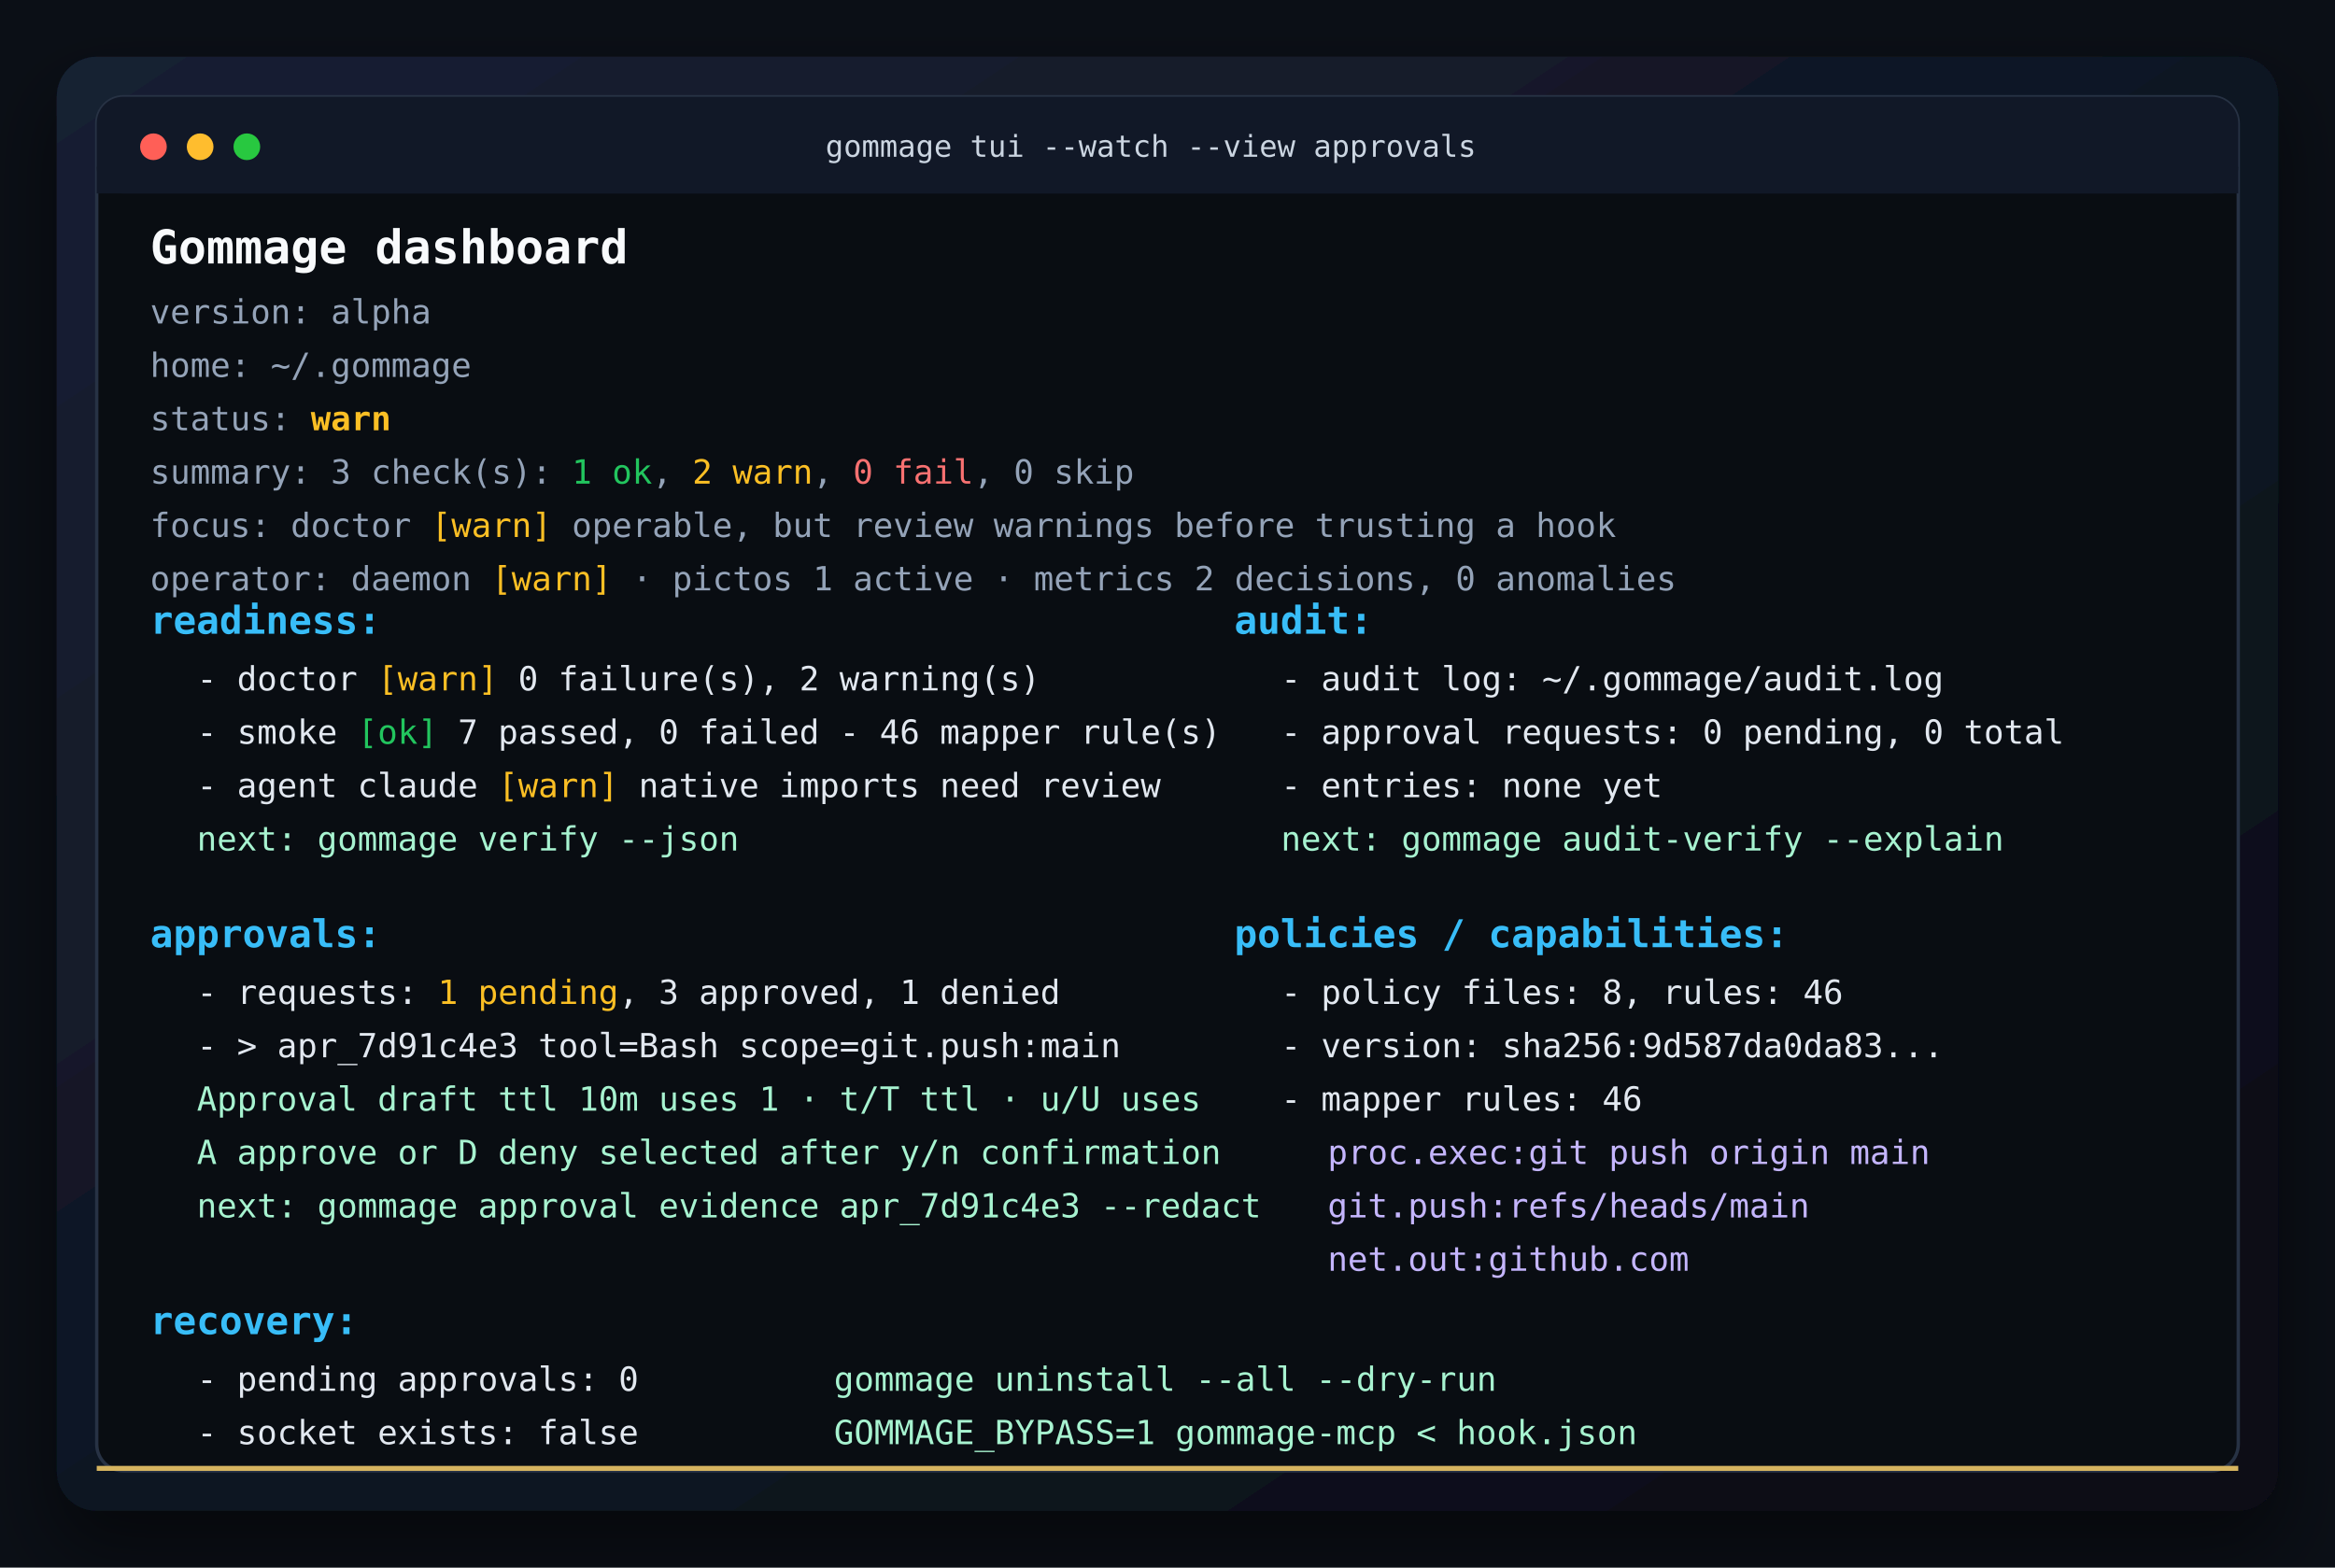
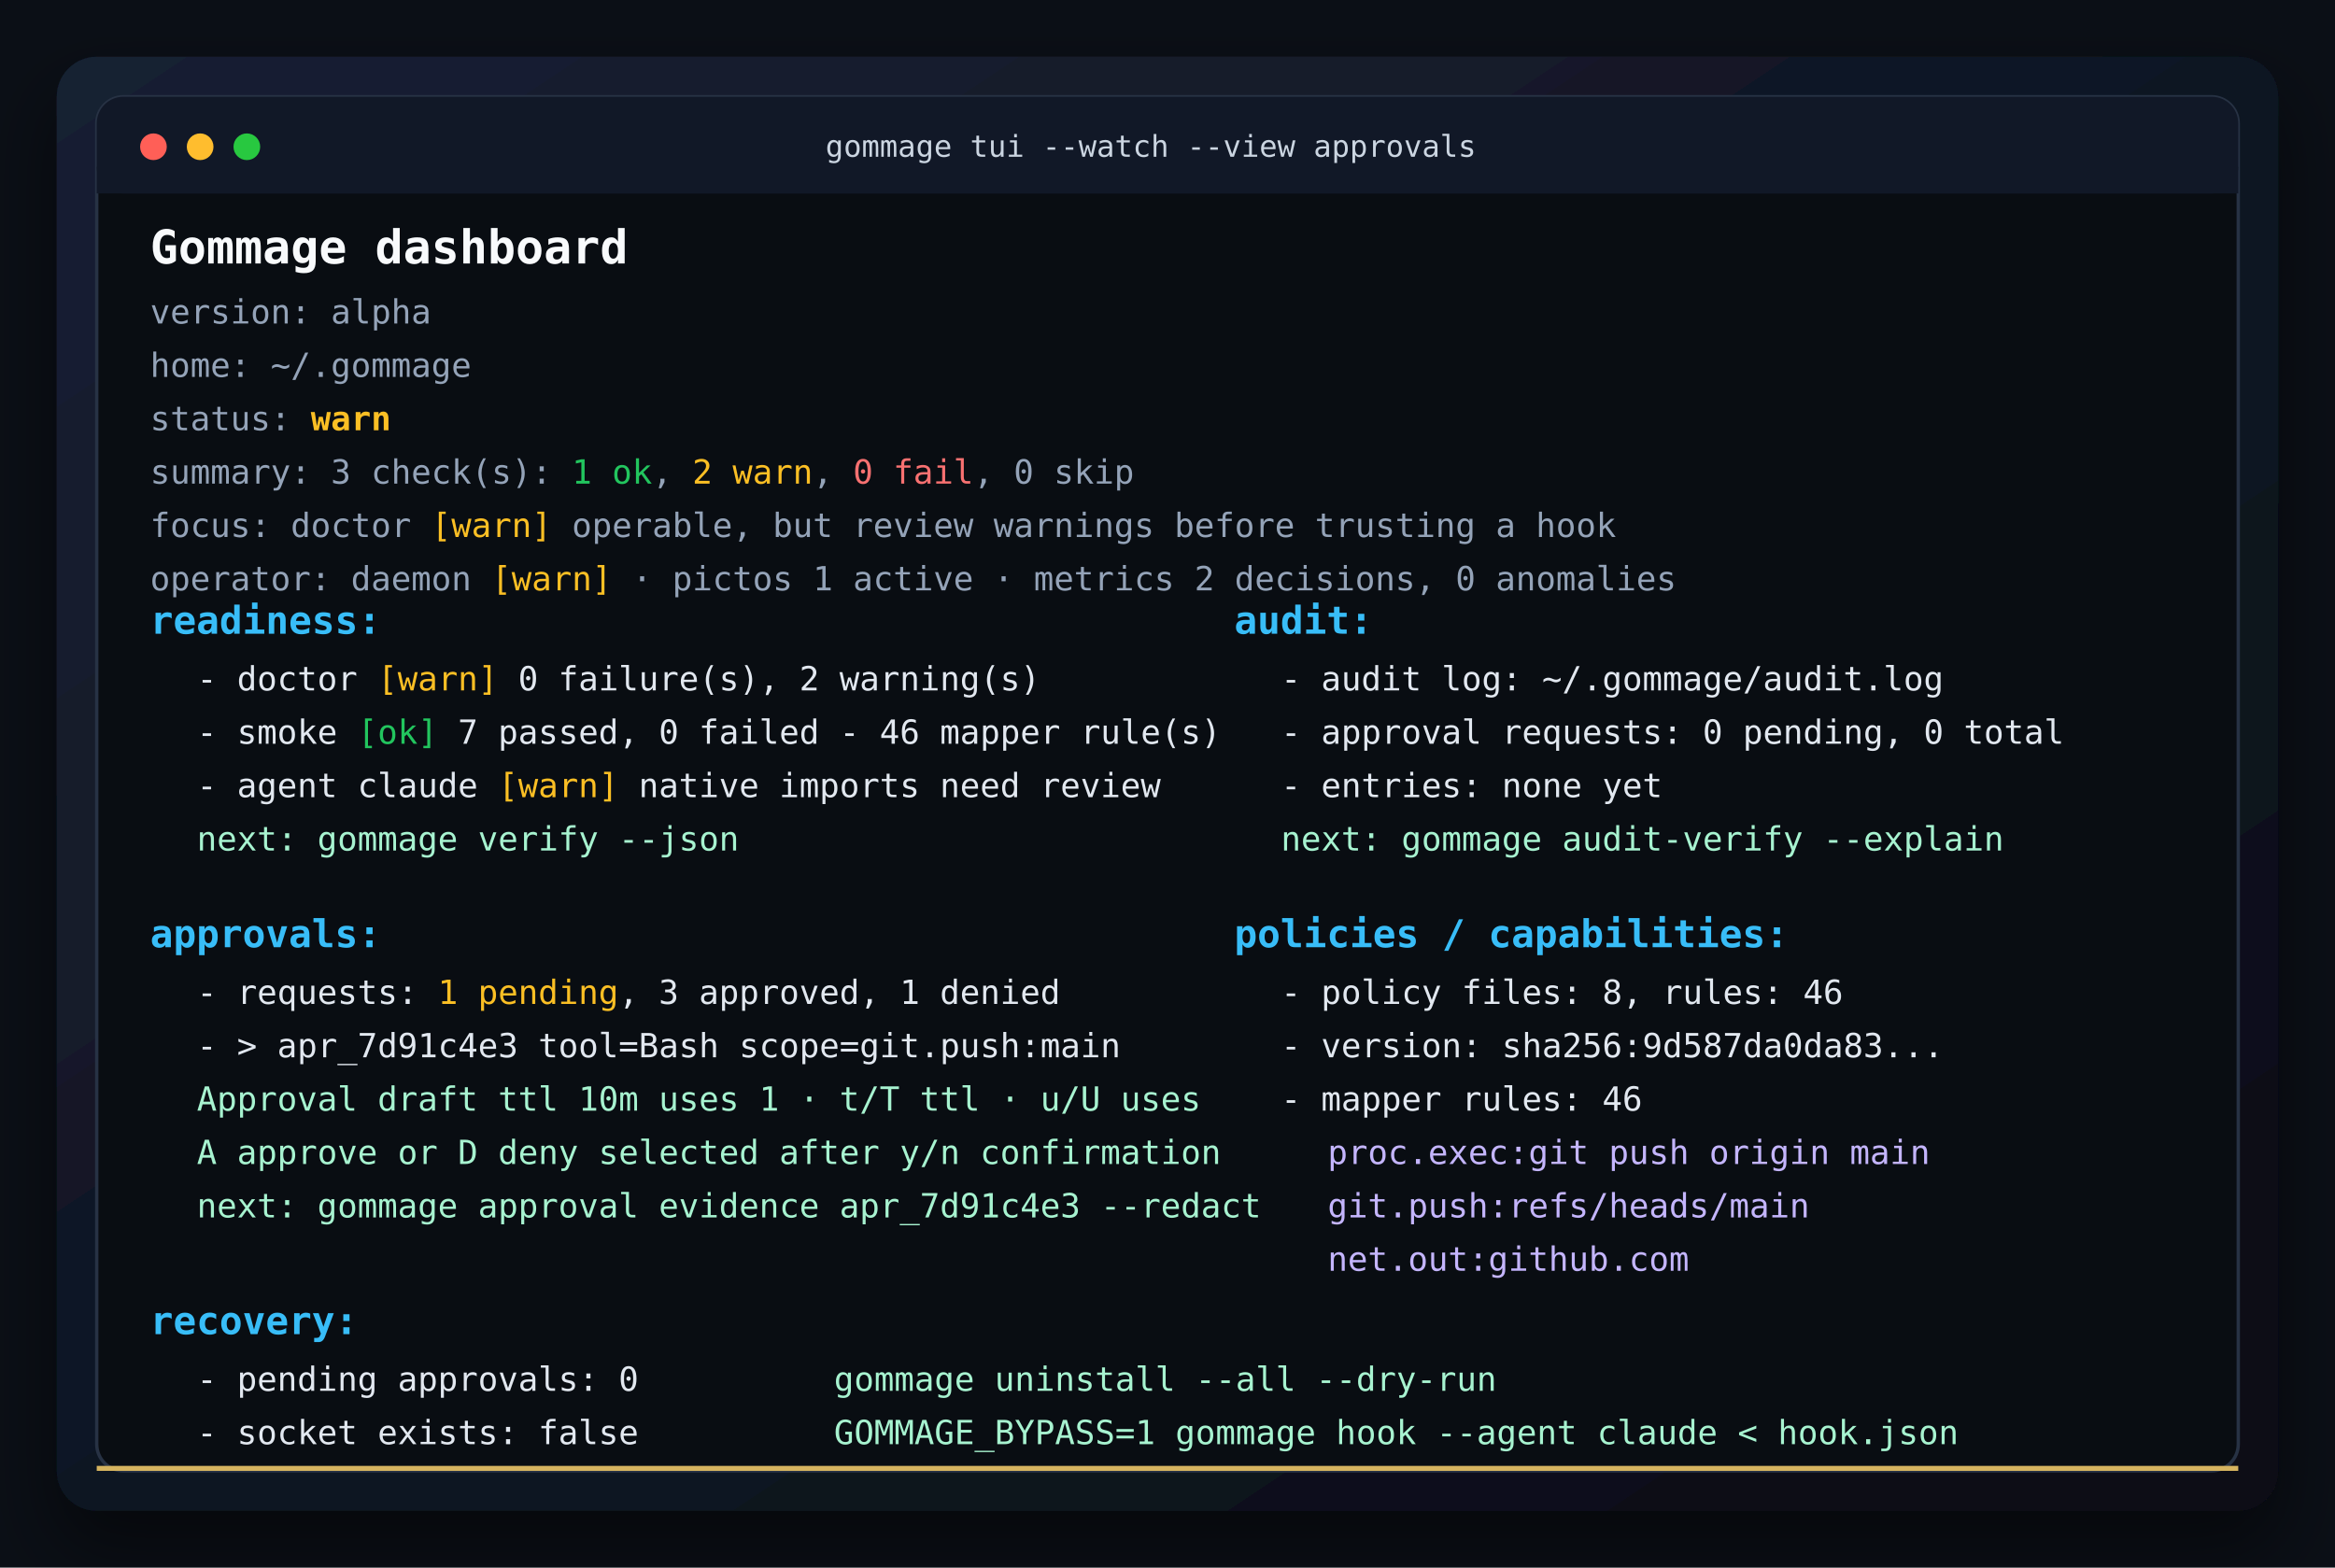
<svg xmlns="http://www.w3.org/2000/svg" width="1400" height="940" viewBox="0 0 1400 940" role="img" aria-labelledby="title desc">
  <defs>
    <filter id="shadow" x="-20%" y="-20%" width="140%" height="140%">
      <feDropShadow dx="0" dy="22" stdDeviation="22" flood-color="#000000" flood-opacity="0.5" />
    </filter>
    <linearGradient id="frame" x1="0" x2="1" y1="0" y2="1">
      <stop offset="0" stop-color="#172033" />
      <stop offset="1" stop-color="#090d15" />
    </linearGradient>
  </defs>
  <rect width="1400" height="940" fill="#0b0f16" />
  <rect x="34" y="34" width="1332" height="872" rx="24" fill="url(#frame)" filter="url(#shadow)" />
  <rect x="58" y="58" width="1284" height="824" rx="16" fill="#090d12" stroke="#273244" stroke-width="2" />
  <rect x="58" y="58" width="1284" height="58" rx="16" fill="#111827" />
  <rect x="58" y="100" width="1284" height="16" fill="#111827" />
  <circle cx="92" cy="88" r="8" fill="#ff5f57" />
  <circle cx="120" cy="88" r="8" fill="#ffbd2e" />
  <circle cx="148" cy="88" r="8" fill="#28c840" />
  <text x="690" y="94" text-anchor="middle" font-family="SFMono-Regular, Menlo, Consolas, monospace" font-size="18" fill="#cbd5e1">gommage tui --watch --view approvals</text>
  <g font-family="SFMono-Regular, Menlo, Consolas, monospace" font-size="20">
    <text x="90" y="158" fill="#f8fafc" font-size="28" font-weight="700">Gommage dashboard</text>
    <text x="90" y="194" fill="#94a3b8">version: alpha</text>
    <text x="90" y="226" fill="#94a3b8">home: ~/.gommage</text>
    <text x="90" y="258" fill="#94a3b8">status: <tspan fill="#fbbf24" font-weight="700">warn</tspan>
    </text>
    <text x="90" y="290" fill="#94a3b8">summary: 3 check(s): <tspan fill="#22c55e">1 ok</tspan>, <tspan fill="#fbbf24">2 warn</tspan>, <tspan fill="#f87171">0 fail</tspan>, 0 skip</text>
    <text x="90" y="322" fill="#94a3b8">focus: doctor <tspan fill="#fbbf24">[warn]</tspan> operable, but review warnings before trusting a hook</text>
    <text x="90" y="354" fill="#94a3b8">operator: daemon <tspan fill="#fbbf24">[warn]</tspan> · pictos 1 active · metrics 2 decisions, 0 anomalies</text>
    <text x="90" y="380" fill="#38bdf8" font-size="23" font-weight="700">readiness:</text>
    <text x="118" y="414" fill="#e2e8f0">- doctor <tspan fill="#fbbf24">[warn]</tspan> 0 failure(s), 2 warning(s)</text>
    <text x="118" y="446" fill="#e2e8f0">- smoke <tspan fill="#22c55e">[ok]</tspan> 7 passed, 0 failed - 46 mapper rule(s)</text>
    <text x="118" y="478" fill="#e2e8f0">- agent claude <tspan fill="#fbbf24">[warn]</tspan> native imports need review</text>
    <text x="118" y="510" fill="#a7f3d0">next: gommage verify --json</text>
    <text x="90" y="568" fill="#38bdf8" font-size="23" font-weight="700">approvals:</text>
    <text x="118" y="602" fill="#e2e8f0">- requests: <tspan fill="#fbbf24">1 pending</tspan>, 3 approved, 1 denied</text>
    <text x="118" y="634" fill="#e2e8f0">- &gt; apr_7d91c4e3 tool=Bash scope=git.push:main</text>
    <text x="118" y="666" fill="#a7f3d0">Approval draft ttl 10m uses 1 · t/T ttl · u/U uses</text>
    <text x="118" y="698" fill="#a7f3d0">A approve or D deny selected after y/n confirmation</text>
    <text x="118" y="730" fill="#a7f3d0">next: gommage approval evidence apr_7d91c4e3 --redact</text>
    <text x="740" y="380" fill="#38bdf8" font-size="23" font-weight="700">audit:</text>
    <text x="768" y="414" fill="#e2e8f0">- audit log: ~/.gommage/audit.log</text>
    <text x="768" y="446" fill="#e2e8f0">- approval requests: 0 pending, 0 total</text>
    <text x="768" y="478" fill="#e2e8f0">- entries: none yet</text>
    <text x="768" y="510" fill="#a7f3d0">next: gommage audit-verify --explain</text>
    <text x="740" y="568" fill="#38bdf8" font-size="23" font-weight="700">policies / capabilities:</text>
    <text x="768" y="602" fill="#e2e8f0">- policy files: 8, rules: 46</text>
    <text x="768" y="634" fill="#e2e8f0">- version: sha256:9d587da0da83...</text>
    <text x="768" y="666" fill="#e2e8f0">- mapper rules: 46</text>
    <text x="796" y="698" fill="#c4b5fd">proc.exec:git push origin main</text>
    <text x="796" y="730" fill="#c4b5fd">git.push:refs/heads/main</text>
    <text x="796" y="762" fill="#c4b5fd">net.out:github.com</text>
    <text x="90" y="800" fill="#38bdf8" font-size="23" font-weight="700">recovery:</text>
    <text x="118" y="834" fill="#e2e8f0">- pending approvals: 0</text>
    <text x="118" y="866" fill="#e2e8f0">- socket exists: false</text>
    <text x="500" y="834" fill="#a7f3d0">gommage uninstall --all --dry-run</text>
-     <text x="500" y="866" fill="#a7f3d0">GOMMAGE_BYPASS=1 gommage-mcp &lt; hook.json</text>
+     <text x="500" y="866" fill="#a7f3d0">GOMMAGE_BYPASS=1 gommage hook --agent claude &lt; hook.json</text>
  </g>
  <rect x="58" y="879" width="1284" height="3" fill="#d6b45f" />
</svg>
